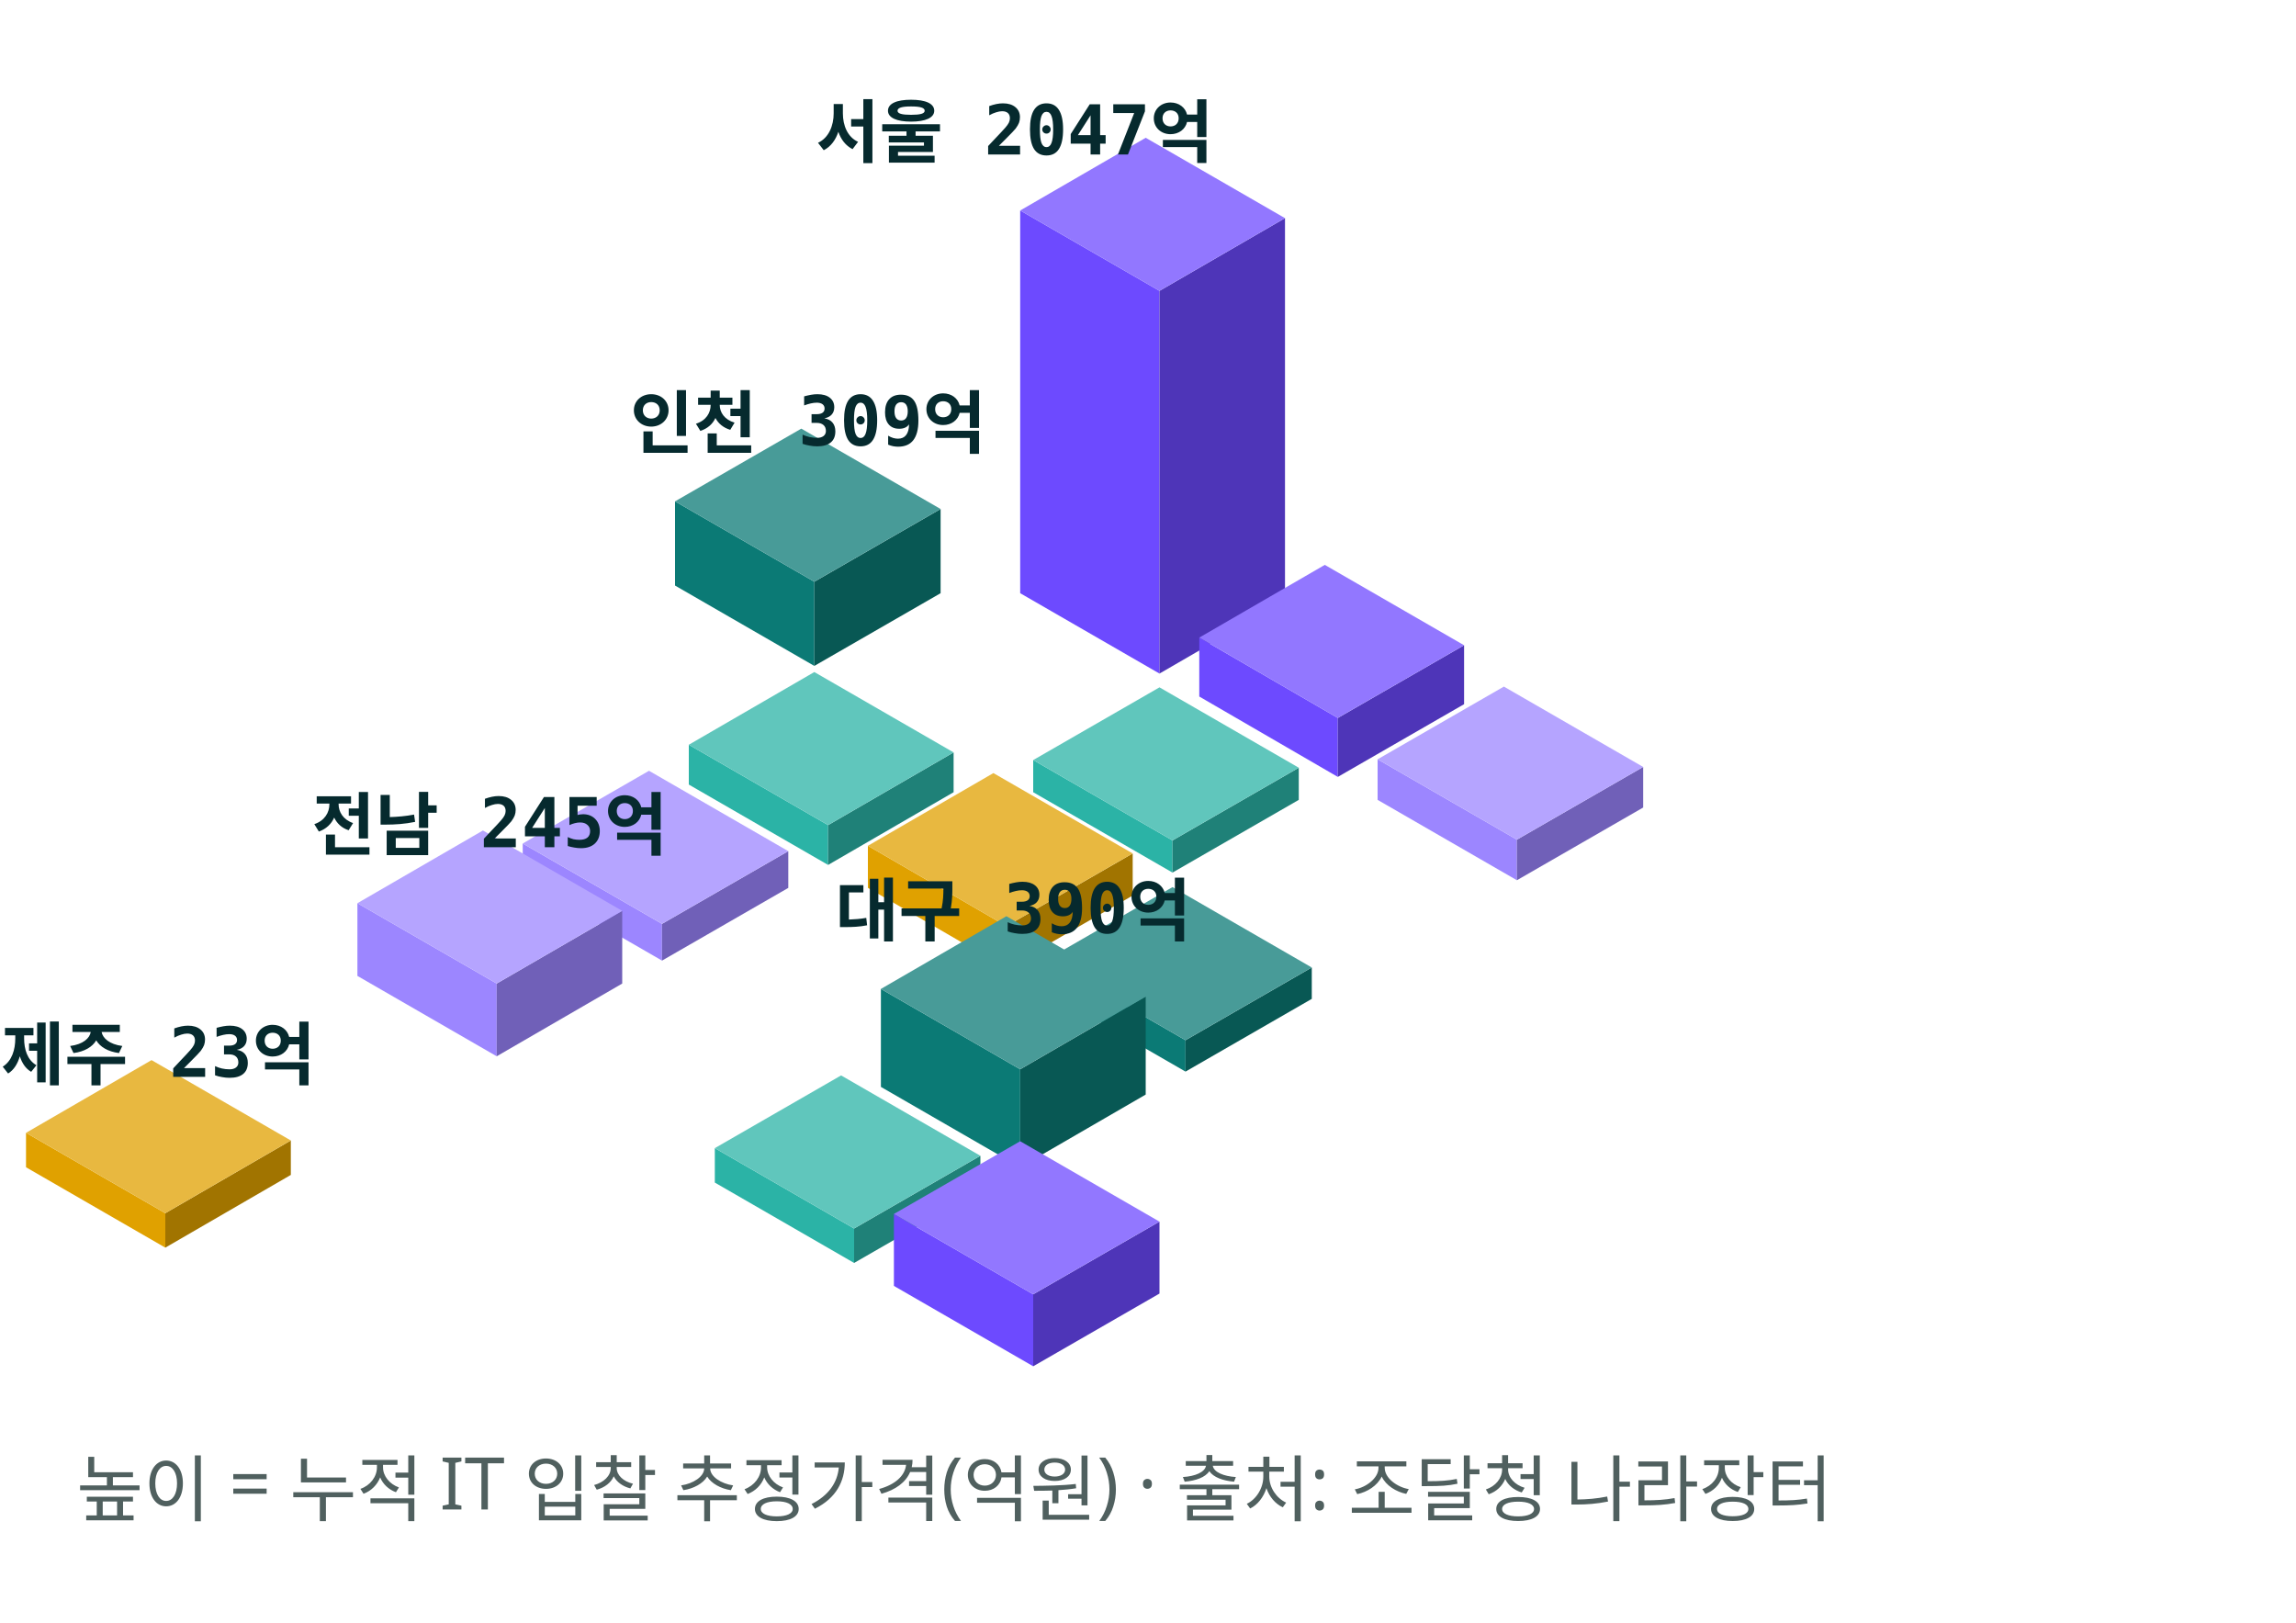
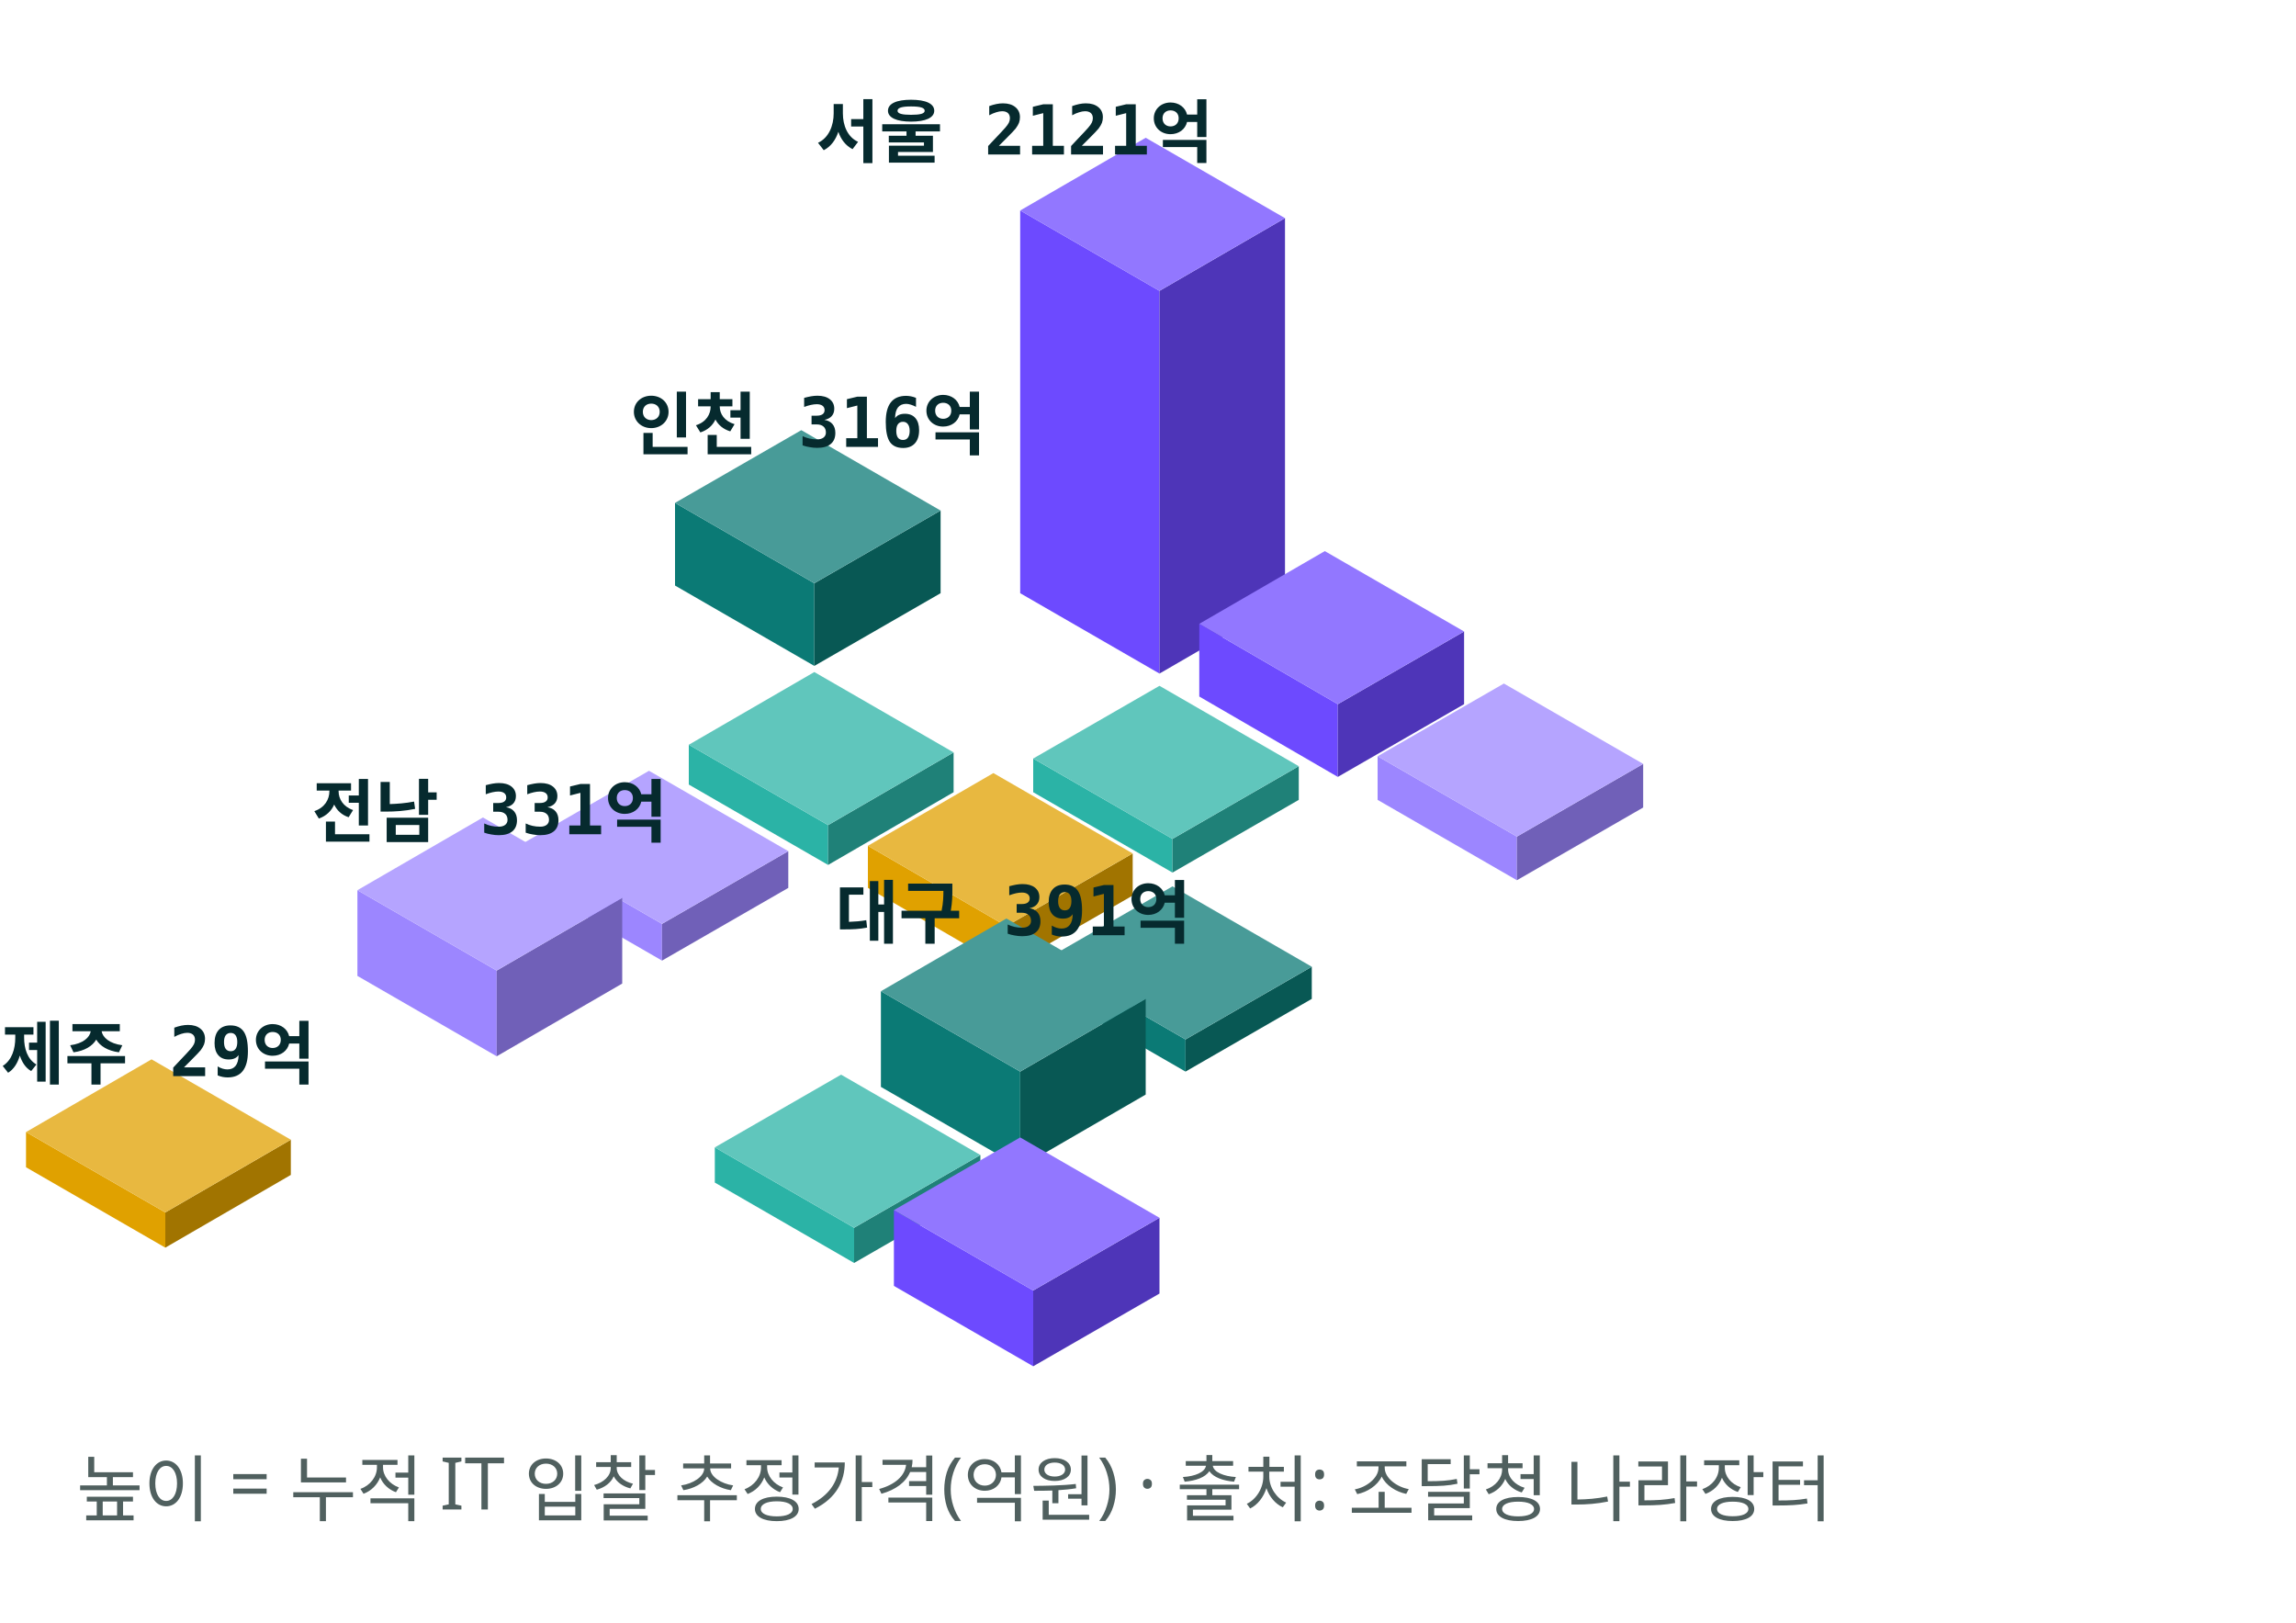
<svg xmlns="http://www.w3.org/2000/svg" viewBox="-148 -42 300 212" width="100%" role="img" aria-label="지역별 IT 공공입찰 추정예산 분포 (억원)">
  <style>.qti-t{font-family:"Roboto Mono",ui-monospace,monospace;font-weight:700;fill:#062A2E}.qti-m{font-family:"SUIT","Apple SD Gothic Neo",sans-serif;fill:#50605F}.qti-h{font-family:"Wanted Sans","SUIT","Apple SD Gothic Neo",sans-serif;font-weight:700;fill:#062A2E}@media(prefers-color-scheme:dark){.qti-t,.qti-h{fill:#E9F5F3}.qti-m{fill:#8FA5A3}}</style>
  <g>
-     <polygon points="-59.8,34.5 -41.6,45.0 -41.6,34.0 -59.8,23.5" fill="#0B7A75" />
-     <polygon points="-25.1,35.5 -41.6,45.0 -41.6,34.0 -25.1,24.5" fill="#085854" />
-     <polygon points="-43.3,14.0 -25.1,24.5 -41.6,34.0 -59.8,23.5" fill="#489b98" />
+     <polygon points="-59.8,34.5 -41.6,45.0 -41.6,34.2 -59.8,23.7" fill="#0B7A75" />
+     <polygon points="-25.1,35.5 -41.6,45.0 -41.6,34.2 -25.1,24.7" fill="#085854" />
+     <polygon points="-43.3,14.2 -25.1,24.7 -41.6,34.2 -59.8,23.7" fill="#489b98" />
  </g>
-   <text x="-42.4" y="16.5" text-anchor="middle" class="qti-t" font-size="9">인천 309억</text>
+   <text x="-42.4" y="16.7" text-anchor="middle" class="qti-t" font-size="9">인천 316억</text>
  <g>
    <polygon points="-14.7,35.5 3.5,46.0 3.5,-4.0 -14.7,-14.5" fill="#6D4AFF" />
    <polygon points="19.9,36.5 3.5,46.0 3.5,-4.0 19.9,-13.5" fill="#4e35b8" />
    <polygon points="1.7,-24.0 19.9,-13.5 3.5,-4.0 -14.7,-14.5" fill="#9277ff" />
  </g>
-   <text x="-15.4" y="-21.5" text-anchor="middle" class="qti-t" font-size="9">서울 2047억</text>
+   <text x="-15.4" y="-21.5" text-anchor="middle" class="qti-t" font-size="9">서울 2121억</text>
  <g>
-     <polygon points="8.7,49.0 26.8,59.5 26.8,51.8 8.7,41.3" fill="#6D4AFF" />
-     <polygon points="43.3,50.0 26.8,59.5 26.8,51.8 43.3,42.3" fill="#4e35b8" />
-     <polygon points="25.1,31.8 43.3,42.3 26.8,51.8 8.7,41.3" fill="#9277ff" />
+     <polygon points="8.7,49.0 26.8,59.5 26.8,50.0 8.7,39.5" fill="#6D4AFF" />
+     <polygon points="43.3,50.0 26.8,59.5 26.8,50.0 43.3,40.5" fill="#4e35b8" />
+     <polygon points="25.1,30.0 43.3,40.5 26.8,50.0 8.7,39.5" fill="#9277ff" />
  </g>
  <g>
    <polygon points="-58.0,60.5 -39.8,71.0 -39.8,65.8 -58.0,55.3" fill="#2BB3A6" />
    <polygon points="-23.4,61.5 -39.8,71.0 -39.8,65.8 -23.4,56.3" fill="#1f8178" />
    <polygon points="-41.6,45.8 -23.4,56.3 -39.8,65.8 -58.0,55.3" fill="#60c6bc" />
  </g>
  <g>
-     <polygon points="-13.0,61.5 5.2,72.0 5.2,67.8 -13.0,57.3" fill="#2BB3A6" />
-     <polygon points="21.7,62.5 5.2,72.0 5.2,67.8 21.7,58.3" fill="#1f8178" />
-     <polygon points="3.5,47.8 21.7,58.3 5.2,67.8 -13.0,57.3" fill="#60c6bc" />
+     <polygon points="-13.0,61.5 5.2,72.0 5.2,67.6 -13.0,57.1" fill="#2BB3A6" />
+     <polygon points="21.7,62.5 5.2,72.0 5.2,67.6 21.7,58.1" fill="#1f8178" />
+     <polygon points="3.5,47.6 21.7,58.1 5.2,67.6 -13.0,57.1" fill="#60c6bc" />
  </g>
  <g>
-     <polygon points="32.0,62.5 50.2,73.0 50.2,67.7 32.0,57.2" fill="#9C86FF" />
-     <polygon points="66.7,63.5 50.2,73.0 50.2,67.7 66.7,58.2" fill="#7060b8" />
-     <polygon points="48.5,47.7 66.7,58.2 50.2,67.7 32.0,57.2" fill="#b5a4ff" />
+     <polygon points="32.0,62.5 50.2,73.0 50.2,67.3 32.0,56.8" fill="#9C86FF" />
+     <polygon points="66.7,63.5 50.2,73.0 50.2,67.3 66.7,57.8" fill="#7060b8" />
+     <polygon points="48.5,47.3 66.7,57.8 50.2,67.3 32.0,56.8" fill="#b5a4ff" />
  </g>
  <g>
    <polygon points="-79.7,73.0 -61.5,83.5 -61.5,78.7 -79.7,68.2" fill="#9C86FF" />
    <polygon points="-45.0,74.0 -61.5,83.5 -61.5,78.7 -45.0,69.2" fill="#7060b8" />
    <polygon points="-63.2,58.7 -45.0,69.2 -61.5,78.7 -79.7,68.2" fill="#b5a4ff" />
  </g>
  <g>
    <polygon points="-34.6,74.0 -16.5,84.5 -16.5,79.0 -34.6,68.5" fill="#E0A100" />
    <polygon points="0.0,75.0 -16.5,84.5 -16.5,79.0 0.0,69.5" fill="#a17400" />
    <polygon points="-18.2,59.0 0.0,69.5 -16.5,79.0 -34.6,68.5" fill="#e8b840" />
  </g>
  <g>
-     <polygon points="-101.3,85.5 -83.1,96.0 -83.1,86.5 -101.3,76.0" fill="#9C86FF" />
-     <polygon points="-66.7,86.5 -83.1,96.0 -83.1,86.5 -66.7,77.0" fill="#7060b8" />
-     <polygon points="-84.9,66.5 -66.7,77.0 -83.1,86.5 -101.3,76.0" fill="#b5a4ff" />
+     <polygon points="-101.3,85.5 -83.1,96.0 -83.1,84.8 -101.3,74.3" fill="#9C86FF" />
+     <polygon points="-66.7,86.5 -83.1,96.0 -83.1,84.8 -66.7,75.3" fill="#7060b8" />
+     <polygon points="-84.9,64.8 -66.7,75.3 -83.1,84.8 -101.3,74.3" fill="#b5a4ff" />
  </g>
-   <text x="-84.0" y="69.0" text-anchor="middle" class="qti-t" font-size="9">전남 245억</text>
+   <text x="-84.0" y="67.3" text-anchor="middle" class="qti-t" font-size="9">전남 331억</text>
  <g>
-     <polygon points="-11.3,87.5 6.9,98.0 6.9,93.9 -11.3,83.4" fill="#0B7A75" />
-     <polygon points="23.4,88.5 6.9,98.0 6.9,93.9 23.4,84.4" fill="#085854" />
-     <polygon points="5.2,73.9 23.4,84.4 6.9,93.9 -11.3,83.4" fill="#489b98" />
+     <polygon points="-11.3,87.5 6.9,98.0 6.9,93.8 -11.3,83.3" fill="#0B7A75" />
+     <polygon points="23.4,88.5 6.9,98.0 6.9,93.8 23.4,84.3" fill="#085854" />
+     <polygon points="5.2,73.8 23.4,84.3 6.9,93.8 -11.3,83.3" fill="#489b98" />
  </g>
  <g>
-     <polygon points="-32.9,100.0 -14.7,110.5 -14.7,97.7 -32.9,87.2" fill="#0B7A75" />
-     <polygon points="1.7,101.0 -14.7,110.5 -14.7,97.7 1.7,88.2" fill="#085854" />
-     <polygon points="-16.5,77.7 1.7,88.2 -14.7,97.7 -32.9,87.2" fill="#489b98" />
+     <polygon points="-32.9,100.0 -14.7,110.5 -14.7,98.0 -32.9,87.5" fill="#0B7A75" />
+     <polygon points="1.7,101.0 -14.7,110.5 -14.7,98.0 1.7,88.5" fill="#085854" />
+     <polygon points="-16.5,78.0 1.7,88.5 -14.7,98.0 -32.9,87.5" fill="#489b98" />
  </g>
-   <text x="-15.6" y="80.2" text-anchor="middle" class="qti-t" font-size="9">대구 390억</text>
+   <text x="-15.6" y="80.5" text-anchor="middle" class="qti-t" font-size="9">대구 391억</text>
  <g>
-     <polygon points="-144.6,110.5 -126.4,121.0 -126.4,116.5 -144.6,106.0" fill="#E0A100" />
-     <polygon points="-110.0,111.5 -126.4,121.0 -126.4,116.5 -110.0,107.0" fill="#a17400" />
-     <polygon points="-128.2,96.5 -110.0,107.0 -126.4,116.5 -144.6,106.0" fill="#e8b840" />
+     <polygon points="-144.6,110.5 -126.4,121.0 -126.4,116.4 -144.6,105.9" fill="#E0A100" />
+     <polygon points="-110.0,111.5 -126.4,121.0 -126.4,116.4 -110.0,106.9" fill="#a17400" />
+     <polygon points="-128.2,96.4 -110.0,106.9 -126.4,116.4 -144.6,105.9" fill="#e8b840" />
  </g>
-   <text x="-127.3" y="99.0" text-anchor="middle" class="qti-t" font-size="9">제주 23억</text>
+   <text x="-127.3" y="98.9" text-anchor="middle" class="qti-t" font-size="9">제주 29억</text>
  <g>
-     <polygon points="-54.6,112.5 -36.4,123.0 -36.4,118.5 -54.6,108.0" fill="#2BB3A6" />
-     <polygon points="-19.9,113.5 -36.4,123.0 -36.4,118.5 -19.9,109.0" fill="#1f8178" />
-     <polygon points="-38.1,98.5 -19.9,109.0 -36.4,118.5 -54.6,108.0" fill="#60c6bc" />
+     <polygon points="-54.6,112.5 -36.4,123.0 -36.4,118.4 -54.6,107.9" fill="#2BB3A6" />
+     <polygon points="-19.9,113.5 -36.4,123.0 -36.4,118.4 -19.9,108.9" fill="#1f8178" />
+     <polygon points="-38.1,98.4 -19.9,108.9 -36.4,118.4 -54.6,107.9" fill="#60c6bc" />
  </g>
  <g>
-     <polygon points="-31.2,126.0 -13.0,136.5 -13.0,127.1 -31.2,116.6" fill="#6D4AFF" />
-     <polygon points="3.5,127.0 -13.0,136.5 -13.0,127.1 3.5,117.6" fill="#4e35b8" />
-     <polygon points="-14.7,107.1 3.5,117.6 -13.0,127.1 -31.2,116.6" fill="#9277ff" />
+     <polygon points="-31.2,126.0 -13.0,136.5 -13.0,126.6 -31.2,116.1" fill="#6D4AFF" />
+     <polygon points="3.5,127.0 -13.0,136.5 -13.0,126.6 3.5,117.1" fill="#4e35b8" />
+     <polygon points="-14.7,106.6 3.5,117.1 -13.0,126.6 -31.2,116.1" fill="#9277ff" />
  </g>
  <text x="-138" y="156" class="qti-m" font-size="9.5">높이 = 누적 IT 입찰 추정가격(억원) · 출처: 조달청 나라장터</text>
</svg>
